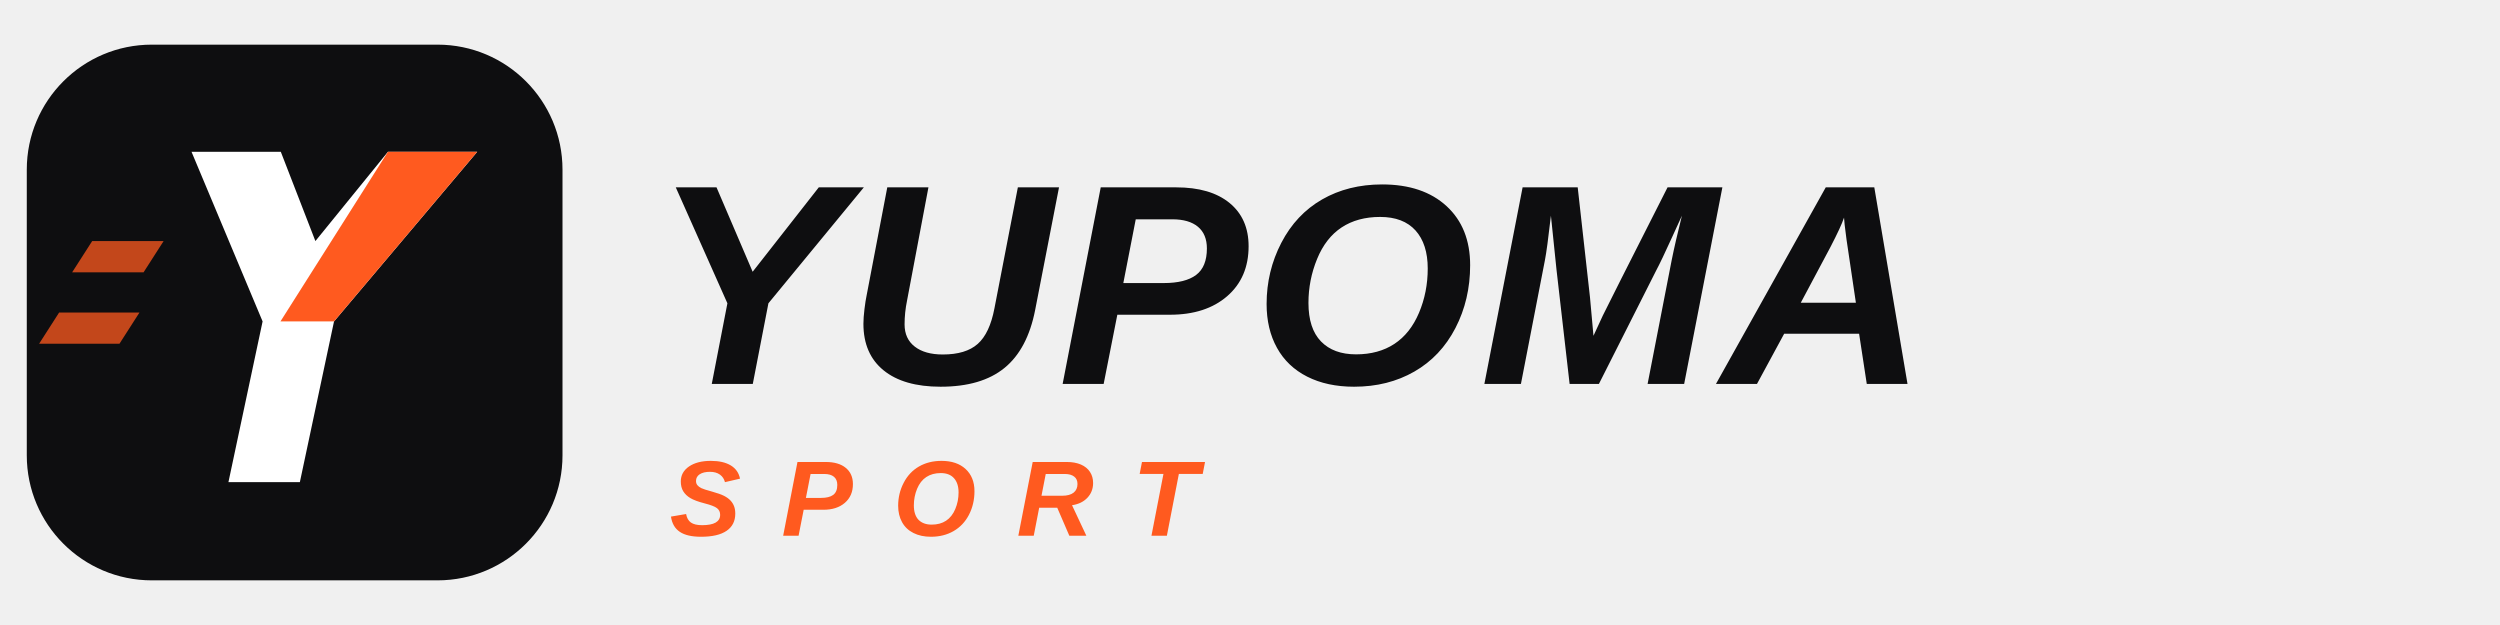
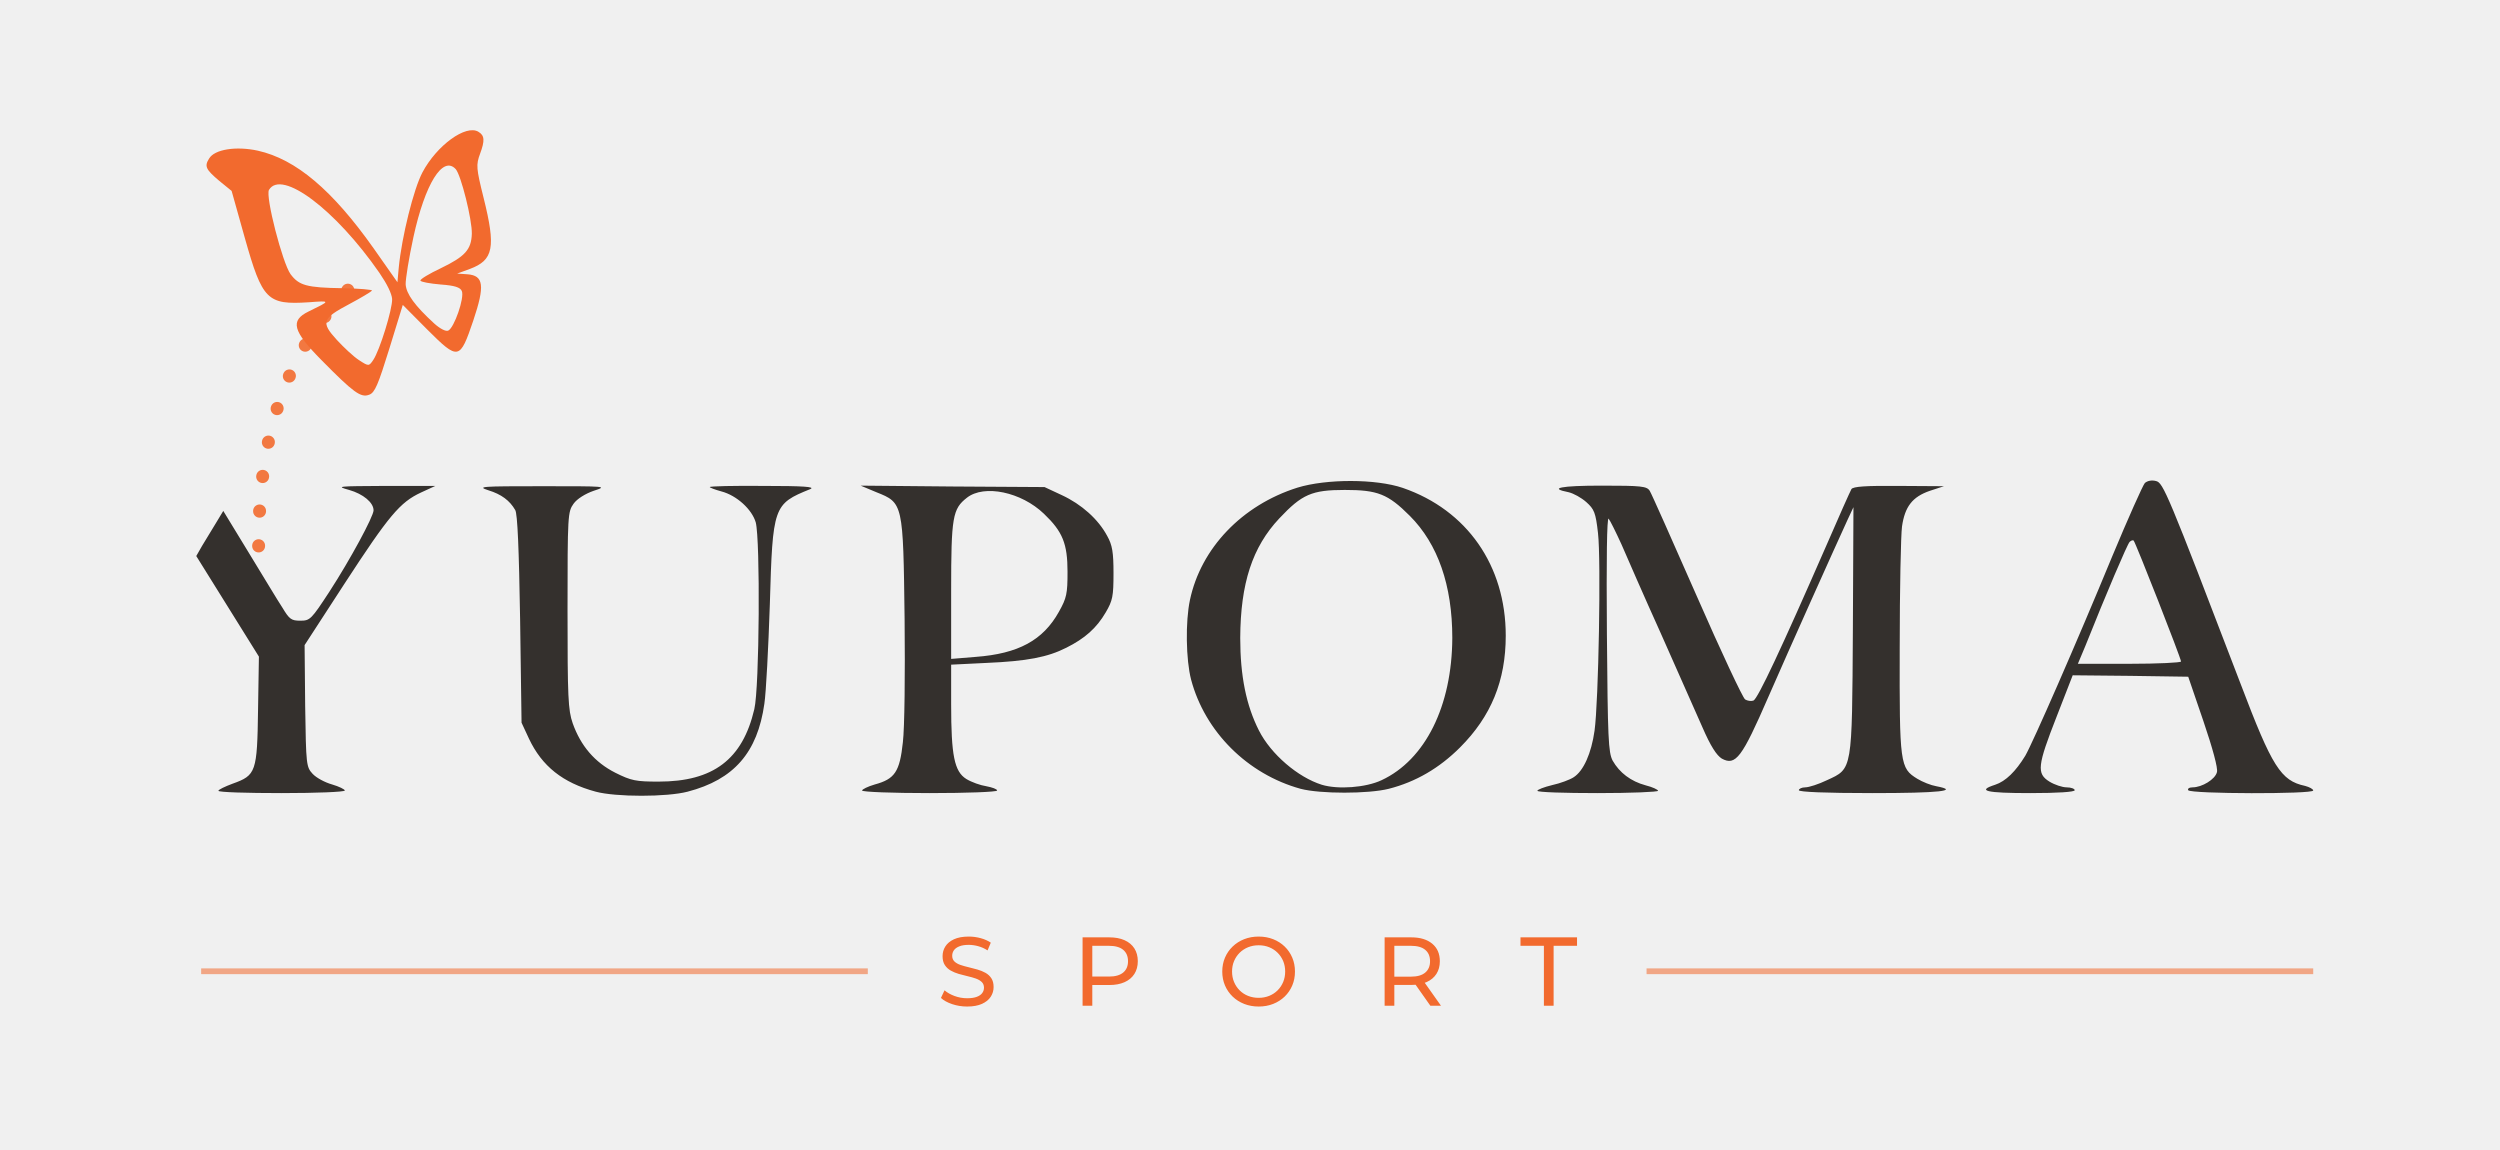
- <svg xmlns="http://www.w3.org/2000/svg" viewBox="0 0 560 140" width="560" height="140">
-   <g transform="translate(6 10)">
-     <rect width="120" height="120" rx="28" fill="#0E0E10" />
-     <g transform="translate(14 0) skewX(-12)">
-       <path d="M10 44h16l-3 7H7z M6 60h18l-3 7H3z" fill="#FF5A1F" opacity=".75" />
-       <path d="M28 24h20l12 20 12-20h20L68 62v36H52V62z" fill="#FFFFFF" />
-       <path d="M72 24h20L68 62H56z" fill="#FF5A1F" />
-     </g>
-   </g>
-   <text x="146" y="86" font-family="'Arial Black','Helvetica Neue',Arial,sans-serif" font-weight="900" font-style="italic" font-size="64" letter-spacing="1" fill="#0E0E10">YUPOMA</text>
-   <text x="150" y="120" font-family="'Arial Black','Helvetica Neue',Arial,sans-serif" font-weight="900" font-style="italic" font-size="24" letter-spacing="9" fill="#FF5A1F">SPORT</text>
+ <svg xmlns="http://www.w3.org/2000/svg" viewBox="60 250 870 400" width="870" height="400">
+   <path d="M150 440 C 150 400, 160 372, 182 350" fill="none" stroke="#F26A2E" stroke-width="4.5" stroke-linecap="round" stroke-dasharray="0.1 12" opacity=".9" />
+   <path transform="translate(58 -58) rotate(-14 131 397)" d="M129.5 429.9L137.7 416.3L143.9 426.7C151.8 439.8 152.3 439.8 160.2 427.5C167.1 416.7 167.5 413.2 162.1 411.4L158.7 410.3L163.4 409.8C172.1 408.8 174.0 404.8 174.0 387.0C174.0 376.3 174.2 375.2 176.5 371.8C179.3 367.7 179.6 366.0 177.8 364.2C174.2 360.6 162.6 365.3 155.5 373.2C151.1 378.1 143.1 393.2 139.5 403.3L137.8 408.2L132.6 394.7C123.6 371.6 113.9 358.1 101.7 352.0C94.8 348.6 87.2 347.9 84.6 350.6C82.3 352.8 82.6 354.0 86.2 359.0L89.5 363.4L90.0 380.5C90.7 402.9 91.9 404.9 106.2 407.5C113.8 408.8 113.8 408.8 105.3 410.6C98.3 412.1 98.3 415.8 105.6 428.1C113.7 441.8 115.7 444.2 118.8 443.8C120.9 443.6 122.7 441.1 129.5 429.9Z M118.3 431.3C116.7 429.6 114.2 425.7 112.5 422.6C108.5 415.2 109.3 414.1 119.8 411.5C124.2 410.4 128.1 409.2 128.5 408.9C128.8 408.6 124.4 407.1 118.8 405.6C106.7 402.4 104.3 401.0 102.4 396.5C100.6 392.1 100.4 368.0 102.2 366.2C108.2 360.2 123.0 378.4 132.5 403.5C134.2 408.1 134.9 411.5 134.6 413.4C133.9 416.8 126.1 429.7 123.1 432.4C121.1 434.2 121.0 434.2 118.3 431.3Z M146.8 425.3C141.7 417.6 139.8 412.9 140.4 409.6C140.8 407.8 143.7 401.0 147.0 394.3C155.4 377.3 163.8 369.1 167.0 374.9C168.3 377.4 168.3 393.4 167.0 398.1C165.5 403.4 162.8 405.2 153.7 407.1C149.2 408.0 145.6 409.1 145.7 409.6C145.8 410.1 148.7 411.4 152.2 412.6C156.8 414.1 158.6 415.2 158.8 416.6C159.2 419.1 153.1 428.4 150.9 428.8C150.0 429.0 148.3 427.5 146.8 425.3Z" fill="#F26A2E" fill-rule="evenodd" />
+   <path d="M299.3 525.5C315.4 521.3 323.6 511.9 326.0 494.9C326.6 490.9 327.4 475.3 327.9 460.4C328.9 426.1 329.1 425.4 342.0 420.2C343.8 419.4 339.6 419.1 325.8 419.1C315.4 419.0 307.0 419.2 307.0 419.5C307.0 419.7 308.8 420.4 311.0 421.0C316.4 422.4 321.7 427.3 323.0 431.8C324.6 437.9 324.3 489.3 322.5 496.8C318.4 514.3 308.2 522.0 289.2 522.0C281.3 522.0 279.7 521.7 274.1 518.9C267.0 515.3 262.1 509.6 259.3 501.7C257.7 497.1 257.5 492.7 257.5 462.3C257.5 429.2 257.6 428.1 259.6 425.3C260.8 423.6 263.7 421.8 266.6 420.8C271.5 419.2 271.3 419.2 248.5 419.2C227.5 419.2 225.9 419.3 229.9 420.6C234.5 422.0 237.4 424.2 239.3 427.5C240.1 428.8 240.6 441.2 241.0 465.5L241.5 501.5L244.1 507.1C248.6 516.6 255.8 522.4 267.3 525.5C274.3 527.4 292.1 527.4 299.3 525.5Z M180.0 525.1C180.0 524.7 178.0 523.7 175.6 523.0C173.1 522.3 170.1 520.7 168.8 519.3C166.6 516.9 166.5 516.3 166.2 495.7L166.0 474.5L179.9 453.1C195.4 429.3 199.2 424.8 206.5 421.4L211.5 419.1L194.0 419.1C177.4 419.2 176.8 419.2 181.5 420.5C186.4 421.9 190.0 424.9 190.0 427.6C190.0 429.7 181.9 444.7 174.7 455.8C168.3 465.6 167.9 466.0 164.5 466.0C161.4 466.0 160.7 465.5 158.3 461.5C156.7 459.1 151.5 450.4 146.6 442.4L137.7 427.8L135.1 432.1C133.6 434.5 131.5 438.1 130.3 440.0L128.3 443.5L139.2 461.0L150.1 478.5L149.8 497.0C149.5 518.7 149.1 519.8 141.0 522.7C138.3 523.7 136.0 524.8 136.0 525.2C136.0 525.7 145.9 526.0 158.0 526.0C170.1 526.0 180.0 525.6 180.0 525.1Z M407.0 525.1C407.0 524.6 405.3 524.0 403.2 523.6C401.2 523.3 398.1 522.2 396.3 521.1C392.1 518.5 391.0 512.9 391.0 495.1L391.0 481.3L403.2 480.7C417.4 480.1 424.6 478.7 431.1 475.4C437.5 472.2 441.6 468.6 444.8 463.1C447.2 459.0 447.5 457.5 447.5 449.5C447.5 442.2 447.1 439.7 445.3 436.5C442.2 430.7 436.4 425.5 429.5 422.3L423.5 419.5L391.5 419.3L359.5 419.0L365.0 421.3C374.3 425.0 374.3 425.1 374.8 465.4C375.0 484.7 374.8 503.3 374.2 508.3C373.1 518.6 371.4 521.1 364.4 523.0C362.0 523.7 360.0 524.7 360.0 525.1C360.0 525.6 370.6 526.0 383.5 526.0C396.4 526.0 407.0 525.6 407.0 525.1Z M543.3 524.5C552.7 522.1 560.9 517.3 568.1 510.1C578.9 499.3 584.0 486.9 584.0 471.2C584.0 446.8 570.5 427.5 548.2 419.8C538.8 416.6 521.6 416.6 511.5 419.7C492.2 425.8 477.9 440.8 474.1 458.8C472.5 466.3 472.7 479.6 474.5 486.5C479.3 504.6 494.1 519.4 512.6 524.5C519.4 526.3 536.2 526.3 543.3 524.5Z M637.0 525.2C637.0 524.8 635.1 523.9 632.7 523.3C627.5 521.9 623.6 518.9 621.2 514.7C619.7 511.8 619.5 507.1 619.2 470.5C619.0 444.7 619.2 429.9 619.8 430.5C620.3 431.1 622.3 435.1 624.3 439.5C626.2 443.9 632.3 457.9 638.0 470.5C643.6 483.1 650.1 497.8 652.4 503.0C655.3 509.7 657.4 512.9 659.2 514.0C664.0 516.6 666.2 513.7 675.4 492.5C683.0 475.1 697.9 441.9 702.9 431.0L705.0 426.5L704.8 469.0C704.5 518.5 704.7 517.4 695.8 521.5C692.9 522.9 689.5 524.0 688.2 524.0C687.0 524.0 686.0 524.5 686.0 525.0C686.0 525.6 695.2 526.0 711.5 526.0C734.9 526.0 742.2 525.2 733.8 523.6C732.0 523.3 729.0 522.1 727.2 521.0C721.2 517.3 721.0 516.0 721.1 475.3C721.1 455.1 721.5 436.1 721.9 433.2C722.9 426.3 725.5 422.9 731.6 420.8L736.5 419.2L720.8 419.1C709.3 419.0 704.9 419.3 704.3 420.2C703.9 420.9 699.9 429.8 695.5 440.0C679.9 475.7 671.7 493.2 670.2 493.8C669.4 494.1 668.1 493.9 667.3 493.4C666.5 492.9 658.9 476.7 650.5 457.5C642.0 438.2 634.7 421.7 634.1 420.8C633.1 419.2 631.2 419.0 617.4 419.0C603.1 419.0 598.7 419.9 605.9 421.3C607.6 421.7 610.3 423.2 612.0 424.7C614.8 427.2 615.3 428.4 616.1 435.5C617.2 444.8 616.3 494.3 614.9 504.3C613.8 512.1 611.1 518.3 607.6 520.5C606.4 521.3 603.0 522.6 600.2 523.2C597.3 523.9 595.0 524.8 595.0 525.2C595.0 525.7 604.5 526.0 616.0 526.0C627.5 526.0 637.0 525.6 637.0 525.2Z M782.0 525.0C782.0 524.5 780.8 524.0 779.2 524.0C777.7 524.0 775.0 523.1 773.2 522.0C768.7 519.2 769.0 516.5 775.7 499.4L781.3 485.0L801.4 485.2L821.5 485.5L826.8 501.0C830.0 510.4 831.9 517.4 831.5 518.7C830.9 521.2 826.3 524.0 823.0 524.0C821.8 524.0 821.2 524.5 821.5 525.0C822.3 526.3 865.0 526.4 865.0 525.1C865.0 524.6 863.7 523.9 862.2 523.5C853.7 521.7 850.7 516.9 839.7 487.9C814.3 421.5 812.8 418.0 810.3 417.4C808.8 417.0 807.3 417.3 806.4 418.1C805.7 418.9 800.6 430.3 795.1 443.5C782.4 474.3 767.4 508.5 764.8 513.0C761.5 518.4 758.0 521.9 754.3 523.1C747.8 525.2 751.1 526.0 766.5 526.0C776.2 526.0 782.0 525.6 782.0 525.0Z M520.0 523.1C511.7 520.5 502.3 512.5 498.1 504.2C493.7 495.5 491.6 485.3 491.6 472.0C491.7 453.0 495.8 440.4 505.2 430.4C513.1 422.0 516.5 420.5 528.0 420.5C539.4 420.5 543.0 421.9 550.6 429.5C560.4 439.3 565.4 453.7 565.4 472.0C565.3 495.7 556.0 514.4 540.8 521.5C535.3 524.1 525.6 524.8 520.0 523.1Z M785.7 474.8C793.0 456.5 800.3 439.4 801.1 438.6C801.6 438.1 802.2 437.9 802.5 438.1C803.2 438.8 819.0 479.1 819.0 480.2C819.0 480.6 810.9 481.0 801.1 481.0L783.1 481.0L785.7 474.8Z M391.0 455.6C391.0 429.8 391.5 427.1 396.5 423.2C402.5 418.5 415.4 421.2 423.3 428.8C429.8 435.0 431.5 439.2 431.5 449.0C431.5 456.6 431.2 458.1 428.5 462.9C423.0 472.8 414.4 477.5 399.5 478.6L391.0 479.3L391.0 455.6Z" fill="#34302D" fill-rule="evenodd" />
+   <path d="M130 588H362M633 588H865" stroke="#F26A2E" stroke-width="2" opacity=".55" />
+   <path d="M396.559 600.274Q393.832 600.274 391.35 599.437Q388.868 598.6 387.449 597.282L388.7 594.629Q390.052 595.811 392.162 596.6Q394.273 597.389 396.554 597.389Q398.621 597.389 399.911 596.904Q401.201 596.42 401.814 595.586Q402.426 594.753 402.426 593.721Q402.426 592.481 401.639 591.731Q400.851 590.981 399.578 590.53Q398.304 590.078 396.763 589.73Q395.223 589.382 393.679 588.931Q392.136 588.48 390.862 587.76Q389.588 587.039 388.801 585.84Q388.014 584.641 388.014 582.742Q388.014 580.891 388.99 579.345Q389.967 577.798 391.991 576.862Q394.015 575.926 397.147 575.926Q399.223 575.926 401.263 576.478Q403.303 577.03 404.796 578.044L403.675 580.742Q402.132 579.745 400.427 579.278Q398.722 578.811 397.124 578.811Q395.13 578.811 393.842 579.327Q392.555 579.843 391.96 580.691Q391.364 581.539 391.364 582.604Q391.364 583.85 392.152 584.6Q392.939 585.35 394.213 585.787Q395.487 586.224 397.03 586.586Q398.573 586.948 400.114 587.388Q401.654 587.827 402.928 588.533Q404.202 589.239 404.989 590.433Q405.776 591.627 405.776 593.492Q405.776 595.314 404.783 596.861Q403.789 598.407 401.743 599.341Q399.697 600.274 396.559 600.274Z M436.739 600.0V576.2H446.032Q449.128 576.2 451.349 577.192Q453.569 578.185 454.763 580.048Q455.956 581.911 455.956 584.508Q455.956 587.071 454.763 588.937Q453.569 590.803 451.349 591.795Q449.128 592.788 446.032 592.788H438.607L440.119 591.189V600.0ZM440.119 591.523 438.607 589.844H445.928Q449.191 589.844 450.87 588.446Q452.549 587.047 452.549 584.508Q452.549 581.936 450.87 580.539Q449.191 579.143 445.928 579.143H438.607L440.119 577.464Z M498.017 600.274Q495.291 600.274 492.971 599.359Q490.652 598.444 488.946 596.797Q487.239 595.151 486.292 592.939Q485.346 590.727 485.346 588.1Q485.346 585.473 486.292 583.261Q487.239 581.049 488.949 579.399Q490.659 577.748 492.969 576.837Q495.278 575.926 498.011 575.926Q500.744 575.926 503.045 576.832Q505.346 577.738 507.05 579.379Q508.754 581.02 509.701 583.242Q510.648 585.464 510.648 588.103Q510.648 590.741 509.701 592.96Q508.754 595.18 507.05 596.821Q505.346 598.462 503.045 599.368Q500.744 600.274 498.017 600.274ZM498.011 597.245Q500 597.245 501.679 596.563Q503.359 595.881 504.605 594.64Q505.851 593.399 506.545 591.735Q507.24 590.071 507.24 588.091Q507.24 586.111 506.549 584.459Q505.857 582.806 504.61 581.563Q503.362 580.321 501.681 579.638Q500 578.955 498.011 578.955Q496.023 578.955 494.335 579.639Q492.647 580.323 491.394 581.567Q490.142 582.812 489.448 584.466Q488.753 586.121 488.753 588.091Q488.753 590.06 489.446 591.724Q490.139 593.387 491.389 594.638Q492.639 595.89 494.331 596.567Q496.023 597.245 498.011 597.245Z M541.847 600.0V576.2H551.14Q555.756 576.2 558.41 578.401Q561.064 580.601 561.064 584.508Q561.064 587.071 559.871 588.922Q558.677 590.774 556.457 591.766Q554.236 592.759 551.14 592.759H543.715L545.227 591.189V600.0ZM557.769 600.0 551.691 591.364H555.355L561.462 600.0ZM545.227 591.523 543.715 589.873H551.036Q554.299 589.873 555.978 588.46Q557.657 587.047 557.657 584.508Q557.657 581.936 555.978 580.539Q554.299 579.143 551.036 579.143H543.715L545.227 577.464Z M597.278 600.0V579.143H589.127V576.2H608.808V579.143H600.657V600.0Z" fill="#F26A2E" />
</svg>
